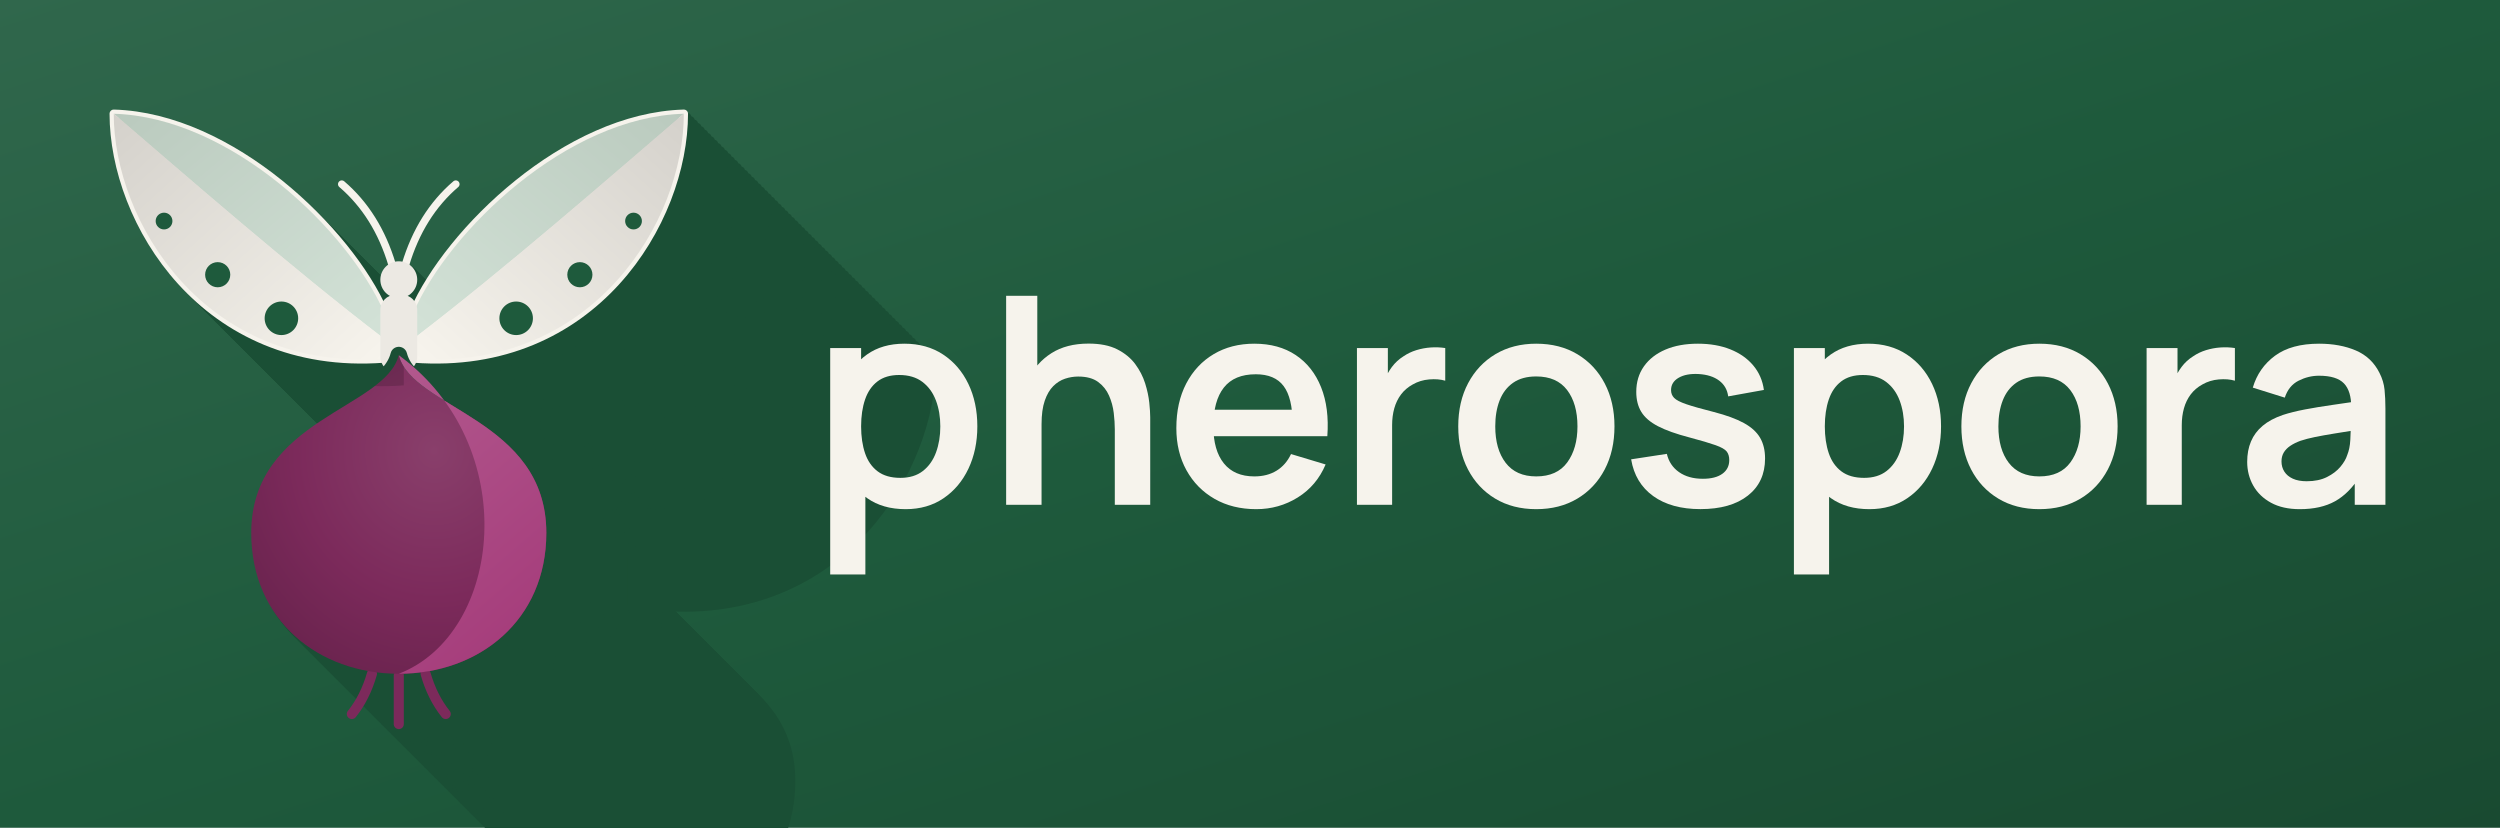
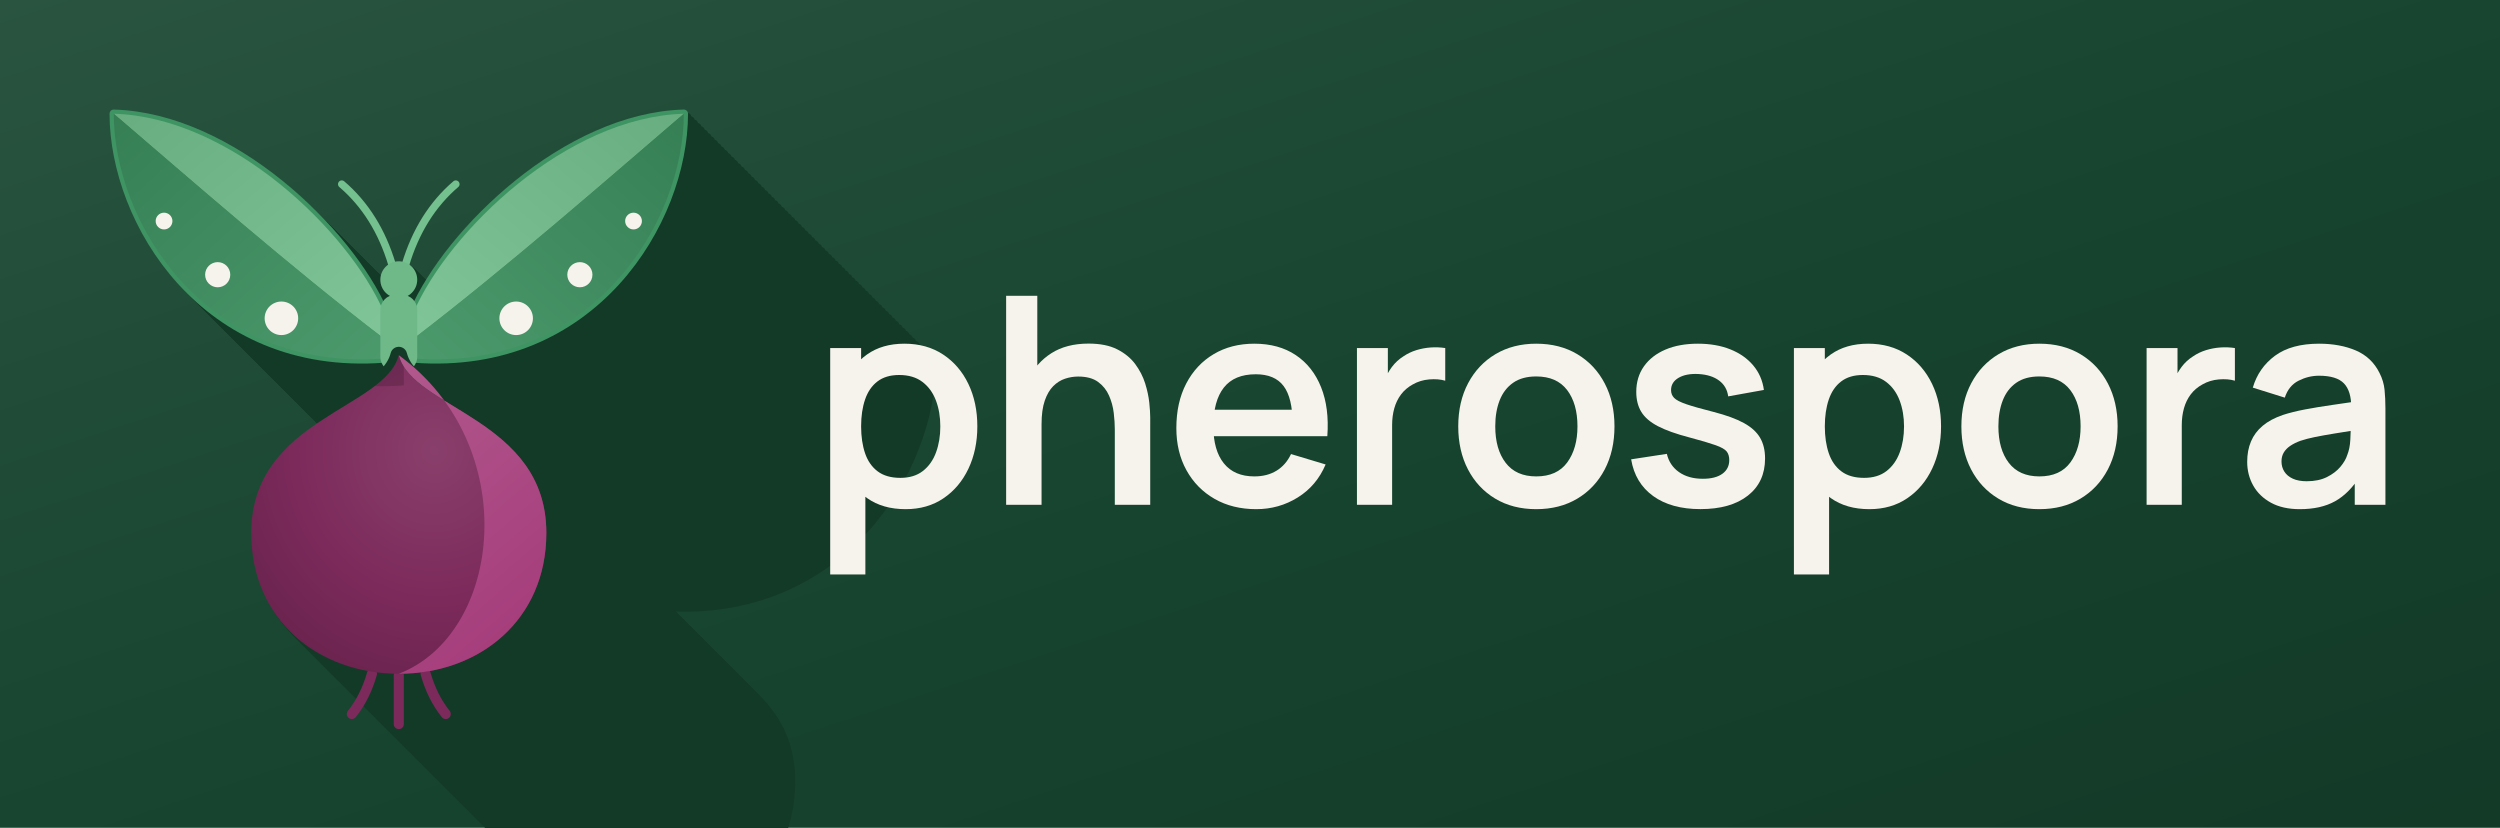
<svg xmlns="http://www.w3.org/2000/svg" viewBox="0 0 1196 396" width="1196" height="396">
  <defs>
    <linearGradient id="gP" x1="0" y1="0" x2="1" y2="1">
-       <stop offset="0" stop-color="#30674C" />
-       <stop offset="0.5" stop-color="#1E5A3C" />
-       <stop offset="1" stop-color="#194A31" />
+       <stop offset="0" stop-color="#2A5440" />
+       <stop offset="0.5" stop-color="#17452F" />
+       <stop offset="1" stop-color="#133927" />
    </linearGradient>
  </defs>
  <rect width="1196" height="396" fill="url(#gP)" />
  <g transform="translate(-14.57 -22.59) scale(0.80214)">
    <defs>
      <linearGradient id="gWd" x1="1" y1="1" x2="0" y2="0">
-         <stop offset="0" stop-color="#F7F4ED" />
-         <stop offset="1" stop-color="#D4D1CB" />
+         <stop offset="0" stop-color="#4B9A6C" />
+         <stop offset="1" stop-color="#367F55" />
      </linearGradient>
      <linearGradient id="gWl" x1="1" y1="1" x2="0" y2="0">
-         <stop offset="0" stop-color="#D3E2D7" />
-         <stop offset="1" stop-color="#BACABE" />
+         <stop offset="0" stop-color="#7FC597" />
+         <stop offset="1" stop-color="#68AD80" />
      </linearGradient>
      <radialGradient id="gB" cx="0.62" cy="0.30" r="0.85">
        <stop offset="0" stop-color="#893F6B" />
        <stop offset="0.55" stop-color="#7C2A5B" />
        <stop offset="1" stop-color="#66224B" />
      </radialGradient>
      <linearGradient id="gBl" x1="0" y1="0" x2="0.4" y2="1">
        <stop offset="0" stop-color="#B2598E" />
        <stop offset="1" stop-color="#A63E7C" />
      </linearGradient>
      <radialGradient id="gS" cx="0.5" cy="0" r="0.6">
        <stop offset="0" stop-color="#000" stop-opacity="0.22" />
        <stop offset="1" stop-color="#000" stop-opacity="0" />
      </radialGradient>
      <radialGradient id="gH" cx="0.68" cy="0.28" r="0.35">
        <stop offset="0" stop-color="#FFF" stop-opacity="0.16" />
        <stop offset="1" stop-color="#FFF" stop-opacity="0" />
      </radialGradient>
      <clipPath id="cB">
        <path d="M 256 240 C 264 272, 344 278, 344 346 C 344 398, 304 430, 256 430 C 208 430, 168 398, 168 346 C 168 278, 248 272, 256 240 Z" />
      </clipPath>
      <g id="silW">
        <path d="M 247 214 C 226 166, 156 98, 86 96 C 86 160, 140 250, 247 242 Z" stroke-width="5" stroke-linejoin="round" />
        <g transform="translate(512 0) scale(-1 1)">
          <path d="M 247 214 C 226 166, 156 98, 86 96 C 86 160, 140 250, 247 242 Z" stroke-width="5" stroke-linejoin="round" />
        </g>
      </g>
      <g id="sil">
        <use href="#silW" />
        <rect x="245" y="204" width="22" height="46" rx="9" />
        <path d="M 256 240 C 264 272, 344 278, 344 346 C 344 398, 304 430, 256 430 C 208 430, 168 398, 168 346 C 168 278, 248 272, 256 240 Z" />
        <circle cx="256" cy="195" r="11" />
      </g>
      <mask id="mW" maskUnits="userSpaceOnUse" x="0" y="0" width="512" height="512">
        <rect width="512" height="512" fill="#fff" />
        <path d="M 256 240 C 264 272, 344 278, 344 346 C 344 398, 304 430, 256 430 C 208 430, 168 398, 168 346 C 168 278, 248 272, 256 240 Z" fill="#000" stroke="#000" stroke-width="10" stroke-linejoin="round" />
      </mask>
    </defs>
-     <g fill="#1A4F35" stroke="#1A4F35">
+     <g fill="#133A27" stroke="#133A27">
      <use href="#sil" transform="translate(2 2)" />
      <use href="#sil" transform="translate(4 4)" />
      <use href="#sil" transform="translate(6 6)" />
      <use href="#sil" transform="translate(8 8)" />
      <use href="#sil" transform="translate(10 10)" />
      <use href="#sil" transform="translate(12 12)" />
      <use href="#sil" transform="translate(14 14)" />
      <use href="#sil" transform="translate(16 16)" />
      <use href="#sil" transform="translate(18 18)" />
      <use href="#sil" transform="translate(20 20)" />
      <use href="#sil" transform="translate(22 22)" />
      <use href="#sil" transform="translate(24 24)" />
      <use href="#sil" transform="translate(26 26)" />
      <use href="#sil" transform="translate(28 28)" />
      <use href="#sil" transform="translate(30 30)" />
      <use href="#sil" transform="translate(32 32)" />
      <use href="#sil" transform="translate(34 34)" />
      <use href="#sil" transform="translate(36 36)" />
      <use href="#sil" transform="translate(38 38)" />
      <use href="#sil" transform="translate(40 40)" />
      <use href="#sil" transform="translate(42 42)" />
      <use href="#sil" transform="translate(44 44)" />
      <use href="#sil" transform="translate(46 46)" />
      <use href="#sil" transform="translate(48 48)" />
      <use href="#sil" transform="translate(50 50)" />
      <use href="#sil" transform="translate(52 52)" />
      <use href="#sil" transform="translate(54 54)" />
      <use href="#sil" transform="translate(56 56)" />
      <use href="#sil" transform="translate(58 58)" />
      <use href="#sil" transform="translate(60 60)" />
      <use href="#sil" transform="translate(62 62)" />
      <use href="#sil" transform="translate(64 64)" />
      <use href="#sil" transform="translate(66 66)" />
      <use href="#sil" transform="translate(68 68)" />
      <use href="#sil" transform="translate(70 70)" />
      <use href="#sil" transform="translate(72 72)" />
      <use href="#sil" transform="translate(74 74)" />
      <use href="#sil" transform="translate(76 76)" />
      <use href="#sil" transform="translate(78 78)" />
      <use href="#sil" transform="translate(80 80)" />
      <use href="#sil" transform="translate(82 82)" />
      <use href="#sil" transform="translate(84 84)" />
      <use href="#sil" transform="translate(86 86)" />
      <use href="#sil" transform="translate(88 88)" />
      <use href="#sil" transform="translate(90 90)" />
      <use href="#sil" transform="translate(92 92)" />
      <use href="#sil" transform="translate(94 94)" />
      <use href="#sil" transform="translate(96 96)" />
      <use href="#sil" transform="translate(98 98)" />
      <use href="#sil" transform="translate(100 100)" />
      <use href="#sil" transform="translate(102 102)" />
      <use href="#sil" transform="translate(104 104)" />
      <use href="#sil" transform="translate(106 106)" />
      <use href="#sil" transform="translate(108 108)" />
      <use href="#sil" transform="translate(110 110)" />
      <use href="#sil" transform="translate(112 112)" />
      <use href="#sil" transform="translate(114 114)" />
      <use href="#sil" transform="translate(116 116)" />
      <use href="#sil" transform="translate(118 118)" />
      <use href="#sil" transform="translate(120 120)" />
      <use href="#sil" transform="translate(122 122)" />
      <use href="#sil" transform="translate(124 124)" />
      <use href="#sil" transform="translate(126 126)" />
      <use href="#sil" transform="translate(128 128)" />
      <use href="#sil" transform="translate(130 130)" />
      <use href="#sil" transform="translate(132 132)" />
      <use href="#sil" transform="translate(134 134)" />
      <use href="#sil" transform="translate(136 136)" />
      <use href="#sil" transform="translate(138 138)" />
      <use href="#sil" transform="translate(140 140)" />
      <use href="#sil" transform="translate(142 142)" />
      <use href="#sil" transform="translate(144 144)" />
      <use href="#sil" transform="translate(146 146)" />
      <use href="#sil" transform="translate(148 148)" />
    </g>
    <g mask="url(#mW)">
-       <path d="M 247 214 C 226 166, 156 98, 86 96 C 86 160, 140 250, 247 242 Z" fill="url(#gWd)" stroke="#F6F3EC" stroke-width="5" stroke-linejoin="round" />
+       <path d="M 247 214 C 226 166, 156 98, 86 96 C 86 160, 140 250, 247 242 Z" fill="url(#gWd)" stroke="#3F9463" stroke-width="5" stroke-linejoin="round" />
      <path d="M 247 214 C 226 166, 156 98, 86 96 C 128 132, 192 188, 247 230 Z" fill="url(#gWl)" />
      <path d="M 86 96 C 86 160, 140 250, 247 242 L 247 230 C 192 188, 128 132, 86 96 Z" fill="url(#gWd)" />
-       <circle cx="186" cy="218" r="10" fill="#1E5A3C" />
-       <circle cx="148" cy="192" r="7.5" fill="#1E5A3C" />
-       <circle cx="116" cy="160" r="5" fill="#1E5A3C" />
-       <path d="M 252 186 C 246 166, 236 150, 222 138" stroke="#F6F3EC" stroke-width="4.5" stroke-linecap="round" fill="none" />
+       <circle cx="186" cy="218" r="10" fill="#F6F3EC" />
+       <circle cx="148" cy="192" r="7.5" fill="#F6F3EC" />
+       <circle cx="116" cy="160" r="5" fill="#F6F3EC" />
+       <path d="M 252 186 C 246 166, 236 150, 222 138" stroke="#74C08E" stroke-width="4.5" stroke-linecap="round" fill="none" />
      <g transform="translate(512 0) scale(-1 1)">
-         <path d="M 247 214 C 226 166, 156 98, 86 96 C 86 160, 140 250, 247 242 Z" fill="url(#gWd)" stroke="#F6F3EC" stroke-width="5" stroke-linejoin="round" />
+         <path d="M 247 214 C 226 166, 156 98, 86 96 C 86 160, 140 250, 247 242 Z" fill="url(#gWd)" stroke="#3F9463" stroke-width="5" stroke-linejoin="round" />
        <path d="M 247 214 C 226 166, 156 98, 86 96 C 128 132, 192 188, 247 230 Z" fill="url(#gWl)" />
        <path d="M 86 96 C 86 160, 140 250, 247 242 L 247 230 C 192 188, 128 132, 86 96 Z" fill="url(#gWd)" />
-         <circle cx="186" cy="218" r="10" fill="#1E5A3C" />
-         <circle cx="148" cy="192" r="7.5" fill="#1E5A3C" />
-         <circle cx="116" cy="160" r="5" fill="#1E5A3C" />
-         <path d="M 252 186 C 246 166, 236 150, 222 138" stroke="#F6F3EC" stroke-width="4.5" stroke-linecap="round" fill="none" />
+         <circle cx="186" cy="218" r="10" fill="#F6F3EC" />
+         <circle cx="148" cy="192" r="7.5" fill="#F6F3EC" />
+         <circle cx="116" cy="160" r="5" fill="#F6F3EC" />
+         <path d="M 252 186 C 246 166, 236 150, 222 138" stroke="#74C08E" stroke-width="4.5" stroke-linecap="round" fill="none" />
      </g>
-       <rect fill="#ECE9E3" x="245" y="204" width="22" height="46" rx="9" />
+       <rect fill="#6FB888" x="245" y="204" width="22" height="46" rx="9" />
    </g>
    <path d="M 240 430 Q 236 444, 228 454 M 256 431 L 256 460 M 272 430 Q 276 444, 284 454" stroke="#7C2A5B" stroke-width="6" stroke-linecap="round" fill="none" />
    <path d="M 256 240 C 264 272, 344 278, 344 346 C 344 398, 304 430, 256 430 C 208 430, 168 398, 168 346 C 168 278, 248 272, 256 240 Z" fill="url(#gB)" />
    <path d="M 256 240 C 264 272, 344 278, 344 346 C 344 398, 304 430, 256 430 C 318 406, 330 294, 256 240 Z" fill="url(#gBl)" />
    <g clip-path="url(#cB)">
      <use href="#silW" transform="translate(12 16)" fill="#000" fill-opacity="0.16" />
    </g>
-     <circle cx="256" cy="195" r="11" fill="#ECE9E3" />
+     <circle cx="256" cy="195" r="11" fill="#6FB888" />
  </g>
  <g transform="translate(387.56 241.50)">
    <path transform="translate(0.00 0) scale(0.06944 -0.06944)" d="M658.665 -30Q500.666 -30 393.999 45.167Q287.333 120.333 233.166 249.417Q178.999 378.5 178.999 540.333Q178.999 702.667 232.833 831.583Q286.666 960.5 391.416 1035.25Q496.166 1110 649.666 1110Q802.999 1110 915.749 1035.75Q1028.498 961.5 1090.248 832.917Q1151.998 704.333 1151.998 540.333Q1151.998 378.333 1090.915 249.25Q1029.832 120.167 919.082 45.083Q808.332 -30 658.665 -30ZM138.333 -480V1080H351.33V321.664H380.663V-480ZM622 185.663Q716.167 185.663 776.918 232.997Q837.668 280.331 867.335 360.832Q897.002 441.332 897.002 540.333Q897.002 638.334 866.752 718.668Q836.502 799.002 773.751 846.669Q711 894.337 613.666 894.337Q521.832 894.337 463.832 849.836Q405.831 805.336 378.58 725.418Q351.33 645.501 351.33 540.333Q351.33 435.499 378.497 355.415Q405.664 275.331 465.331 230.497Q524.999 185.663 622 185.663Z" fill="#F6F3EC" />
    <path transform="translate(84.17 0) scale(0.06944 -0.06944)" d="M887.001 0V520.335Q887.001 570.503 879.751 632.503Q872.501 694.504 847.333 752.087Q822.166 809.671 771.666 846.67Q721.165 883.67 634.666 883.67Q588.998 883.67 544.08 868.753Q499.163 853.836 462.83 817.585Q426.496 781.335 404.413 717.501Q382.329 653.667 382.329 555.001L239.331 616.333Q239.331 753.834 292.831 866.084Q346.331 978.334 450.165 1044.5Q553.998 1110.667 706.33 1110.667Q825.83 1110.667 903.913 1071Q981.996 1031.334 1027.996 969.084Q1073.996 906.835 1095.996 836.752Q1117.997 766.669 1124.497 704.085Q1130.997 641.501 1130.997 603V0ZM138.333 0V1440H352.997V681.664H382.329V0Z" fill="#F6F3EC" />
    <path transform="translate(169.65 0) scale(0.06944 -0.06944)" d="M630.665 -30Q466.832 -30 342.999 41.083Q219.166 112.167 149.583 238.083Q80 364 80 528.334Q80 705.334 148.25 835.834Q216.5 966.333 337.416 1038.167Q458.332 1110 617.332 1110Q784.832 1110 902.332 1031.667Q1019.832 953.334 1077.082 810.334Q1134.332 667.334 1120.165 472.668H881.002V560.666Q880.002 737.001 819.001 818.169Q758 899.336 627.332 899.336Q479.498 899.336 407.247 807.669Q334.996 716.001 334.996 540Q334.996 375.665 407.247 285.664Q479.498 195.663 617.332 195.663Q706.333 195.663 770.668 235.33Q835.002 274.998 870.002 349.665L1108.332 278Q1046.498 131.666 916.748 50.833Q786.999 -30 630.665 -30ZM258.997 472.668V654.999H1002.334V472.668Z" fill="#F6F3EC" />
    <path transform="translate(251.88 0) scale(0.06944 -0.06944)" d="M140 0V1080H352.997V817L326.997 851Q347.33 905 380.83 949.666Q414.33 994.333 460.996 1023.333Q500.829 1050.5 549.246 1065.5Q597.663 1080.5 648.663 1084Q699.664 1087.5 748.33 1080V855.004Q699.663 869.17 637.579 863.837Q575.496 858.503 524.662 829.336Q475.162 802.169 443.745 760.251Q412.329 718.334 397.329 664.833Q382.329 611.333 382.329 548.666V0Z" fill="#F6F3EC" />
    <path transform="translate(304.51 0) scale(0.06944 -0.06944)" d="M617.332 -30Q454.832 -30 333.999 43.0Q213.166 116 146.583 244.583Q80 373.167 80 540.333Q80 709.5 148 837.917Q216 966.333 336.916 1038.167Q457.832 1110 617.332 1110Q779.999 1110 901.249 1037.083Q1022.498 964.167 1089.415 835.75Q1156.331 707.333 1156.331 540.333Q1156.331 371.833 1088.915 243.333Q1021.498 114.833 900.165 42.417Q778.832 -30 617.332 -30ZM617.332 195.663Q760.5 195.663 830.918 291.997Q901.335 388.332 901.335 540.333Q901.335 697.168 830.001 790.753Q758.667 884.337 617.332 884.337Q520.331 884.337 457.914 840.67Q395.497 797.003 365.246 719.668Q334.996 642.334 334.996 540.333Q334.996 382.832 406.663 289.248Q478.331 195.663 617.332 195.663Z" fill="#F6F3EC" />
    <path transform="translate(387.22 0) scale(0.06944 -0.06944)" d="M557.333 -29.667Q356.833 -29.667 232.083 60.166Q107.333 149.999 80 313.332L325.996 350.998Q344.663 270.998 409.997 225.164Q475.331 179.33 574.332 179.33Q660.501 179.33 708.251 213.581Q756.002 247.832 756.002 308.333Q756.002 344.833 738.336 367.334Q720.669 389.834 661.835 410.834Q603.001 431.835 481.001 464.335Q345.333 499.668 265.25 541.252Q185.167 582.835 150.25 639.835Q115.333 696.835 115.333 778.001Q115.333 879.001 168 953.75Q220.667 1028.5 316.083 1069.25Q411.5 1110 540.333 1110Q665.999 1110 763.582 1070.917Q861.166 1031.833 921.332 960.083Q981.499 888.333 994.666 791.333L748.669 747.001Q739.669 815.835 686.085 855.919Q632.5 896.003 544.332 901.003Q459.331 905.503 407.164 875.169Q354.996 844.835 354.996 790.334Q354.996 758.5 376.08 736.583Q397.163 714.666 460.413 692.999Q523.664 671.333 649.997 639.333Q779.498 605.832 856.665 563.416Q933.832 520.999 968.249 462.082Q1002.665 403.166 1002.665 319.333Q1002.665 156.5 884.332 63.416Q765.999 -29.667 557.333 -29.667Z" fill="#F6F3EC" />
    <path transform="translate(461.04 0) scale(0.06944 -0.06944)" d="M658.665 -30Q500.666 -30 393.999 45.167Q287.333 120.333 233.166 249.417Q178.999 378.5 178.999 540.333Q178.999 702.667 232.833 831.583Q286.666 960.5 391.416 1035.25Q496.166 1110 649.666 1110Q802.999 1110 915.749 1035.75Q1028.498 961.5 1090.248 832.917Q1151.998 704.333 1151.998 540.333Q1151.998 378.333 1090.915 249.25Q1029.832 120.167 919.082 45.083Q808.332 -30 658.665 -30ZM138.333 -480V1080H351.33V321.664H380.663V-480ZM622 185.663Q716.167 185.663 776.918 232.997Q837.668 280.331 867.335 360.832Q897.002 441.332 897.002 540.333Q897.002 638.334 866.752 718.668Q836.502 799.002 773.751 846.669Q711 894.337 613.666 894.337Q521.832 894.337 463.832 849.836Q405.831 805.336 378.58 725.418Q351.33 645.501 351.33 540.333Q351.33 435.499 378.497 355.415Q405.664 275.331 465.331 230.497Q524.999 185.663 622 185.663Z" fill="#F6F3EC" />
    <path transform="translate(545.21 0) scale(0.06944 -0.06944)" d="M617.332 -30Q454.832 -30 333.999 43.0Q213.166 116 146.583 244.583Q80 373.167 80 540.333Q80 709.5 148 837.917Q216 966.333 336.916 1038.167Q457.832 1110 617.332 1110Q779.999 1110 901.249 1037.083Q1022.498 964.167 1089.415 835.75Q1156.331 707.333 1156.331 540.333Q1156.331 371.833 1088.915 243.333Q1021.498 114.833 900.165 42.417Q778.832 -30 617.332 -30ZM617.332 195.663Q760.5 195.663 830.918 291.997Q901.335 388.332 901.335 540.333Q901.335 697.168 830.001 790.753Q758.667 884.337 617.332 884.337Q520.331 884.337 457.914 840.67Q395.497 797.003 365.246 719.668Q334.996 642.334 334.996 540.333Q334.996 382.832 406.663 289.248Q478.331 195.663 617.332 195.663Z" fill="#F6F3EC" />
    <path transform="translate(629.65 0) scale(0.06944 -0.06944)" d="M140 0V1080H352.997V817L326.997 851Q347.33 905 380.83 949.666Q414.33 994.333 460.996 1023.333Q500.829 1050.5 549.246 1065.5Q597.663 1080.5 648.663 1084Q699.664 1087.5 748.33 1080V855.004Q699.663 869.17 637.579 863.837Q575.496 858.503 524.662 829.336Q475.162 802.169 443.745 760.251Q412.329 718.334 397.329 664.833Q382.329 611.333 382.329 548.666V0Z" fill="#F6F3EC" />
    <path transform="translate(681.94 0) scale(0.06944 -0.06944)" d="M442.334 -30Q324.667 -30 243.75 14.417Q162.833 58.833 121.417 132.917Q80 207 80 296Q80 374.333 106.084 436.417Q132.167 498.5 186.251 544.083Q240.335 589.666 325.668 618.999Q391.335 640.499 478.419 657.083Q565.503 673.666 668.169 688.249Q770.836 702.832 883.334 719.665L796.669 671.333Q797.502 783.168 746.752 836.252Q696.001 889.337 574.666 889.337Q501.998 889.337 434.081 855.086Q366.164 820.835 338.997 738.334L118.667 807.333Q158.833 944 271.583 1027Q384.333 1110 575.333 1110Q719.5 1110 828.666 1063.166Q937.832 1016.333 991.332 908.999Q1020.332 852.333 1026.332 792.833Q1032.332 733.333 1032.332 662.667V0H821.002V234.335L856.002 195.669Q783.002 79.168 685.418 24.584Q587.834 -30 442.334 -30ZM489.999 162.331Q572 162.331 629.834 191.414Q687.668 220.498 722.335 262.082Q757.002 303.667 768.669 341.335Q787.502 387.335 790.419 446.752Q793.335 506.169 793.335 543.335L867.335 521.002Q757.669 503.502 679.586 490.835Q601.502 478.169 545.834 466.752Q490.166 455.335 446.999 441.002Q405.498 425.669 376.415 405.918Q347.331 386.168 331.83 360.001Q316.33 333.834 316.33 299Q316.33 259.499 336.08 228.582Q355.83 197.665 394.414 179.998Q432.998 162.331 489.999 162.331Z" fill="#F6F3EC" />
  </g>
</svg>
